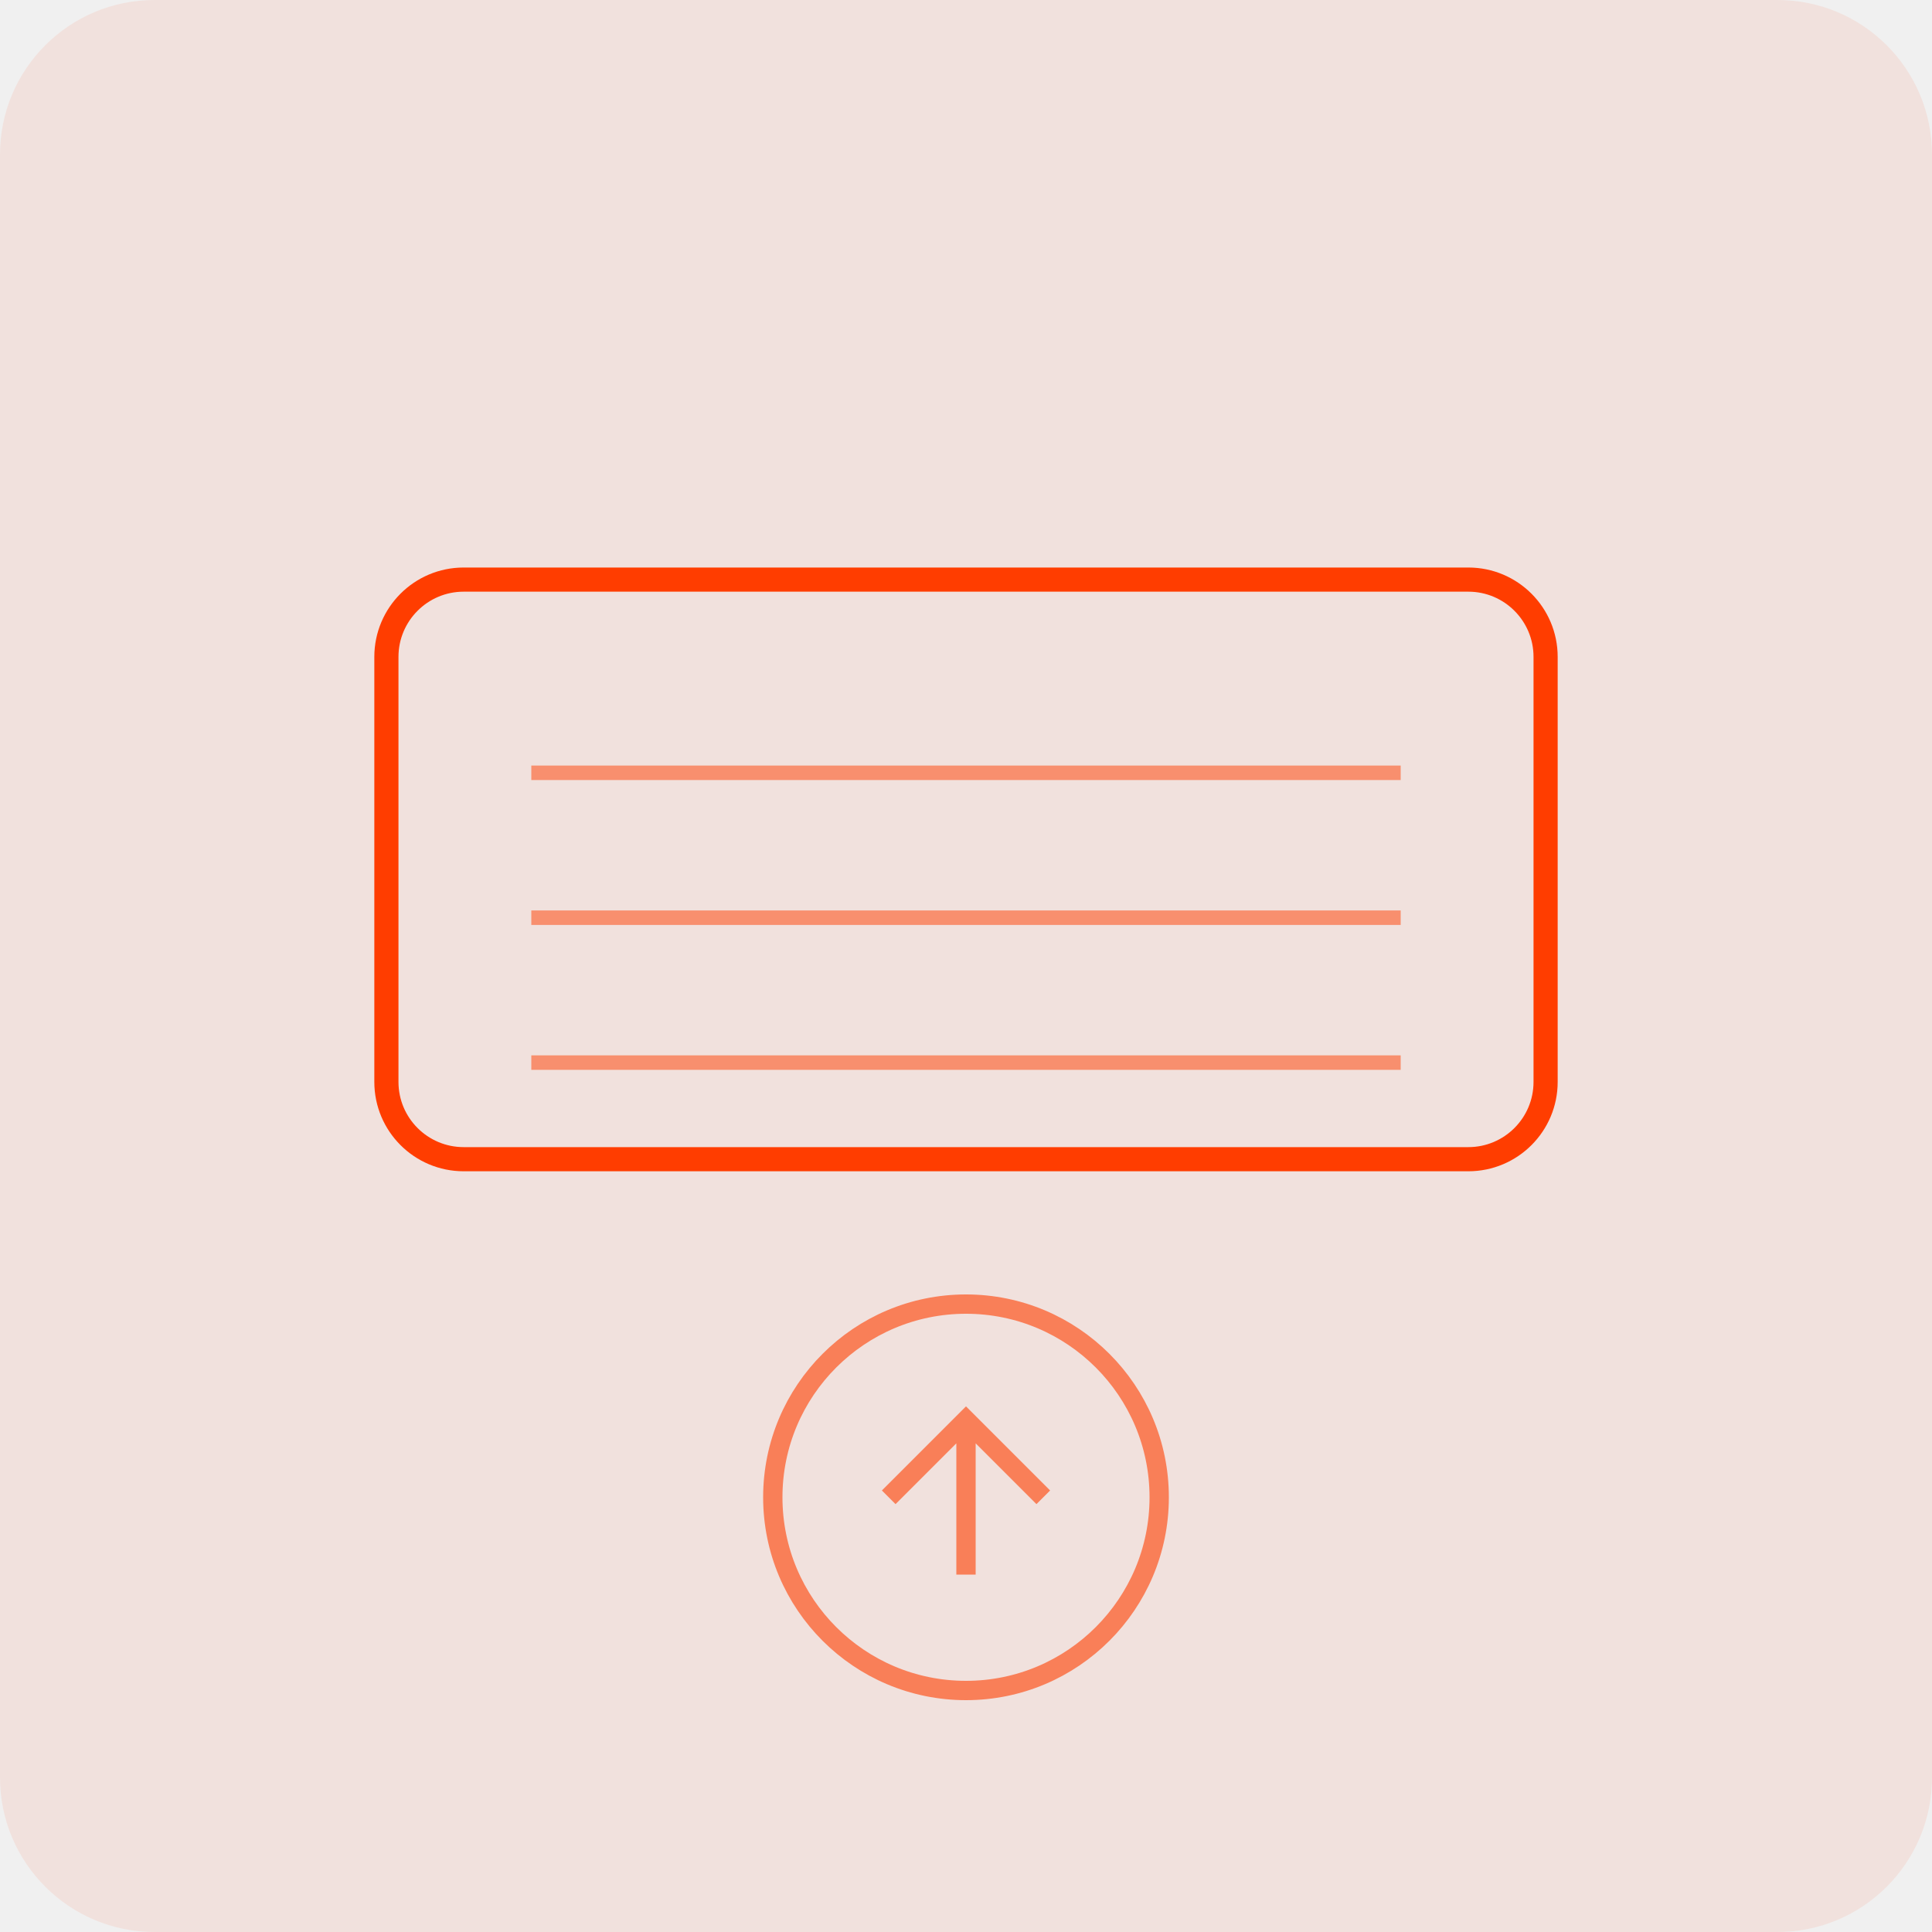
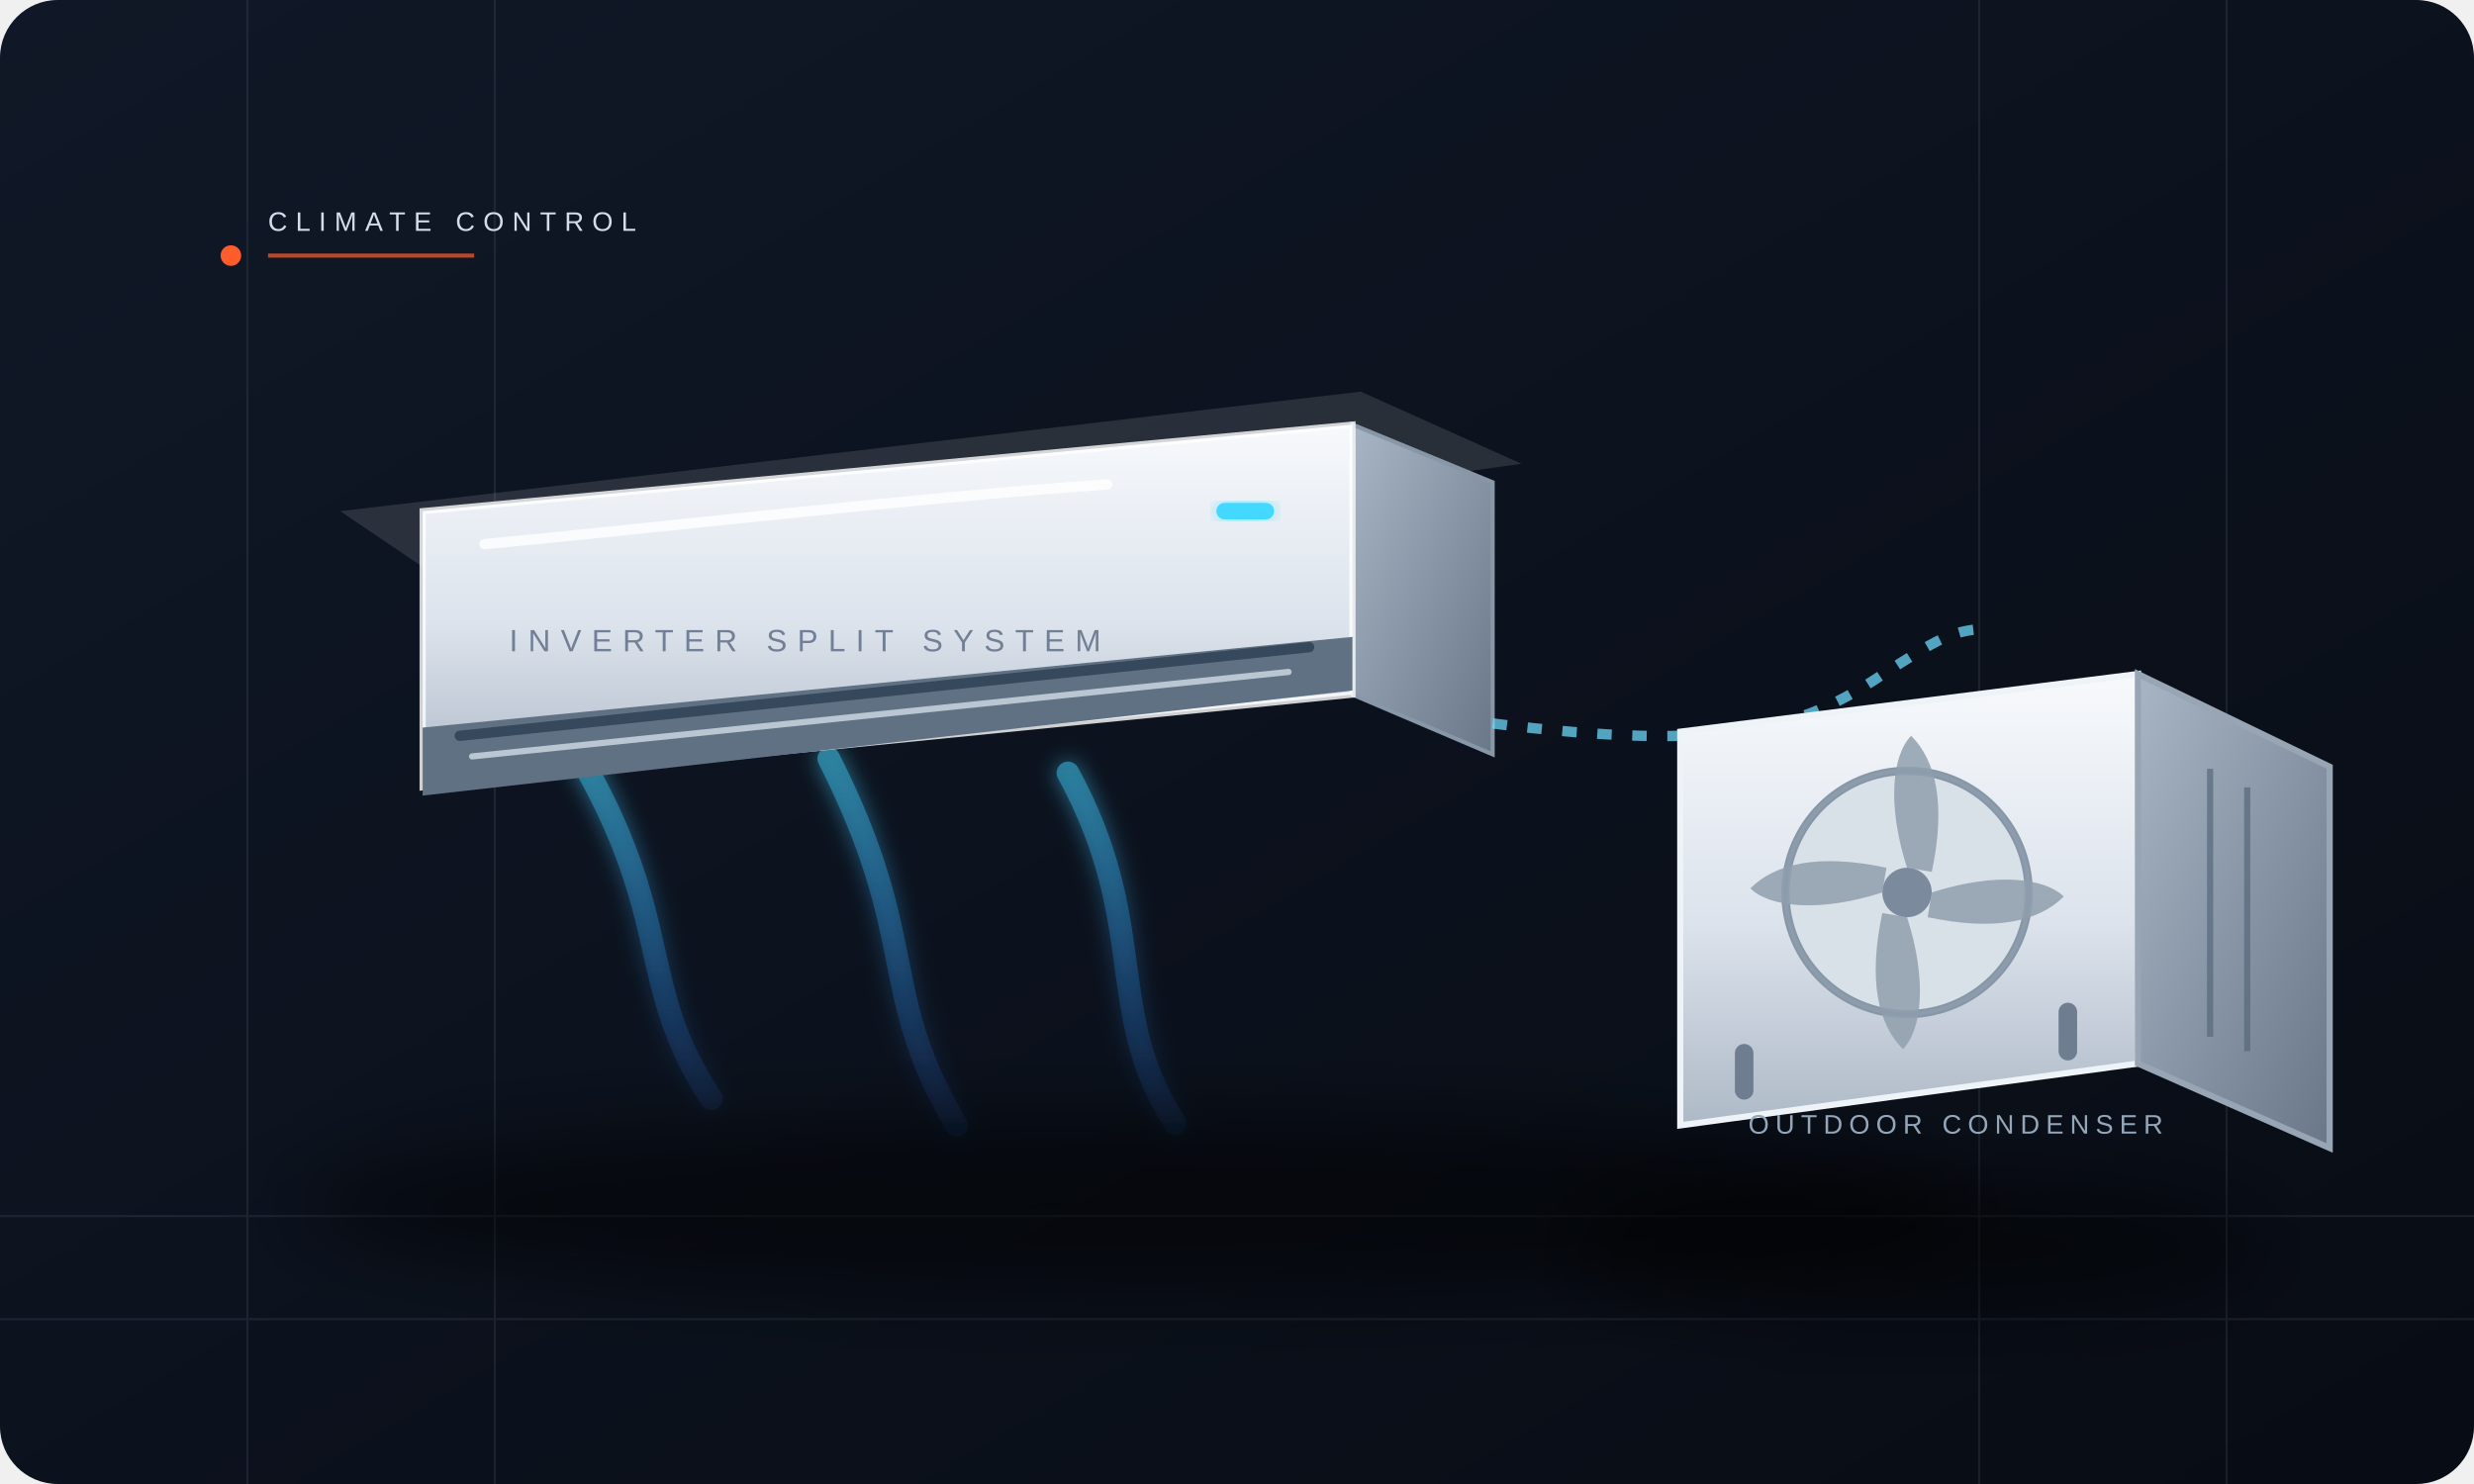
- <svg xmlns="http://www.w3.org/2000/svg" viewBox="0 0 200 200" fill="none">
-   <rect width="200" height="200" rx="16" fill="rgba(255,61,0,0.08)" />
-   <rect x="40" y="60" width="120" height="60" rx="8" stroke="#ff3d00" stroke-width="2.5" fill="none" />
-   <line x1="55" y1="80" x2="145" y2="80" stroke="#ff3d00" stroke-width="1.5" opacity="0.5" />
-   <line x1="55" y1="95" x2="145" y2="95" stroke="#ff3d00" stroke-width="1.5" opacity="0.5" />
-   <line x1="55" y1="110" x2="145" y2="110" stroke="#ff3d00" stroke-width="1.5" opacity="0.5" />
-   <circle cx="100" cy="155" r="20" stroke="#ff3d00" stroke-width="2" fill="none" opacity="0.6" />
-   <path d="M92 155 L100 147 L108 155 M100 147 V163" stroke="#ff3d00" stroke-width="2" fill="none" opacity="0.6" />
+ <svg xmlns="http://www.w3.org/2000/svg" viewBox="0 0 1200 720" role="img" aria-labelledby="title desc">
+   <defs>
+     <linearGradient id="bg" x1="0" y1="0" x2="1" y2="1">
+       <stop stop-color="#101827" />
+       <stop offset="1" stop-color="#080c14" />
+     </linearGradient>
+     <linearGradient id="front" x1="0" y1="0" x2="0" y2="1">
+       <stop stop-color="#f7f9fc" />
+       <stop offset=".55" stop-color="#dce3ec" />
+       <stop offset="1" stop-color="#aeb9c7" />
+     </linearGradient>
+     <linearGradient id="side" x1="0" y1="0" x2="1" y2="1">
+       <stop stop-color="#a8b5c4" />
+       <stop offset="1" stop-color="#697789" />
+     </linearGradient>
+     <linearGradient id="metal" x1="0" y1="0" x2="1" y2="1">
+       <stop stop-color="#dce4ec" />
+       <stop offset="1" stop-color="#78889a" />
+     </linearGradient>
+     <linearGradient id="air" x1="0" y1="0" x2="0" y2="1">
+       <stop stop-color="#45d7ff" stop-opacity=".85" />
+       <stop offset="1" stop-color="#287bff" stop-opacity=".08" />
+     </linearGradient>
+     <filter id="shadow" x="-.2" y="-.3" width="1.4" height="1.7">
+       <feGaussianBlur stdDeviation="18" />
+     </filter>
+     <filter id="glow">
+       <feGaussianBlur stdDeviation="5" result="blur" />
+       <feMerge>
+         <feMergeNode in="blur" />
+         <feMergeNode in="SourceGraphic" />
+       </feMerge>
+     </filter>
+   </defs>
+   <rect width="1200" height="720" rx="28" fill="url(#bg)" />
+   <g opacity=".12" stroke="#96a8bd">
+     <path d="M0 590H1200M0 640H1200M120 0V720M240 0V720M960 0V720M1080 0V720" />
+   </g>
+   <ellipse cx="550" cy="585" rx="405" ry="45" fill="#000" opacity=".5" filter="url(#shadow)" />
+   <ellipse cx="930" cy="605" rx="170" ry="34" fill="#000" opacity=".5" filter="url(#shadow)" />
+   <path d="M280 365c48 82 28 112 65 168m57-165c45 89 23 112 62 178m54-171c40 73 17 116 52 170" fill="none" stroke="url(#air)" stroke-width="11" stroke-linecap="round" opacity=".62" filter="url(#glow)" />
+   <path d="M165 248 660 190l78 35-502 71z" fill="#fff" opacity=".12" />
+   <path d="m656 206 68 28v132l-68-29z" fill="url(#side)" stroke="#8897a7" stroke-width="2" />
+   <path d="m205 248 451-42v131l-451 45z" fill="url(#front)" stroke="#fff" stroke-opacity=".8" stroke-width="3" />
+   <path d="m205 353 451-44v26l-451 51z" fill="#607184" />
+   <path d="m223 357 412-43" stroke="#36485b" stroke-width="5" stroke-linecap="round" />
+   <path d="m229 367 396-41" stroke="#d9e3ed" stroke-width="3" stroke-linecap="round" opacity=".75" />
+   <rect x="590" y="244" width="28" height="8" rx="4" fill="#42d8ff" filter="url(#glow)" />
+   <path d="M235 264c85-8 204-22 302-29" stroke="#fff" stroke-width="5" stroke-linecap="round" opacity=".8" />
+   <text x="247" y="316" font-family="Arial,sans-serif" font-size="15" letter-spacing="5" fill="#718096">INVERTER SPLIT SYSTEM</text>
+   <path d="M724 351c112 14 149 3 188-23 28-18 35-23 55-23" fill="none" stroke="#6edcff" stroke-width="5" stroke-dasharray="7 10" opacity=".72" />
+   <path d="m815 355 222-28 93 45-228 36z" fill="#bac5d0" />
+   <path d="m815 355 222-28v189l-222 30z" fill="url(#front)" stroke="#edf3f7" stroke-width="3" />
+   <path d="m1037 327 93 45v185l-93-41z" fill="url(#side)" stroke="#97a5b4" stroke-width="3" />
+   <circle cx="925" cy="433" r="59" fill="#d8e0e8" stroke="#8696a7" stroke-width="4" />
+   <circle cx="925" cy="433" r="12" fill="#7b8b9d" />
+   <g fill="#91a0ae" opacity=".86">
+     <path d="M925 421c-10-31-7-55 2-64 12 12 17 33 10 66z" />
+     <path d="M937 433c31-10 55-7 64 2-12 12-33 17-66 10z" />
+     <path d="M925 445c10 31 7 55-2 64-12-12-17-33-10-66z" />
+     <path d="M913 433c-31 10-55 7-64-2 12-12 33-17 66-10z" />
+   </g>
+   <circle cx="925" cy="433" r="59" fill="none" stroke="#8d9cad" stroke-width="2" />
+   <path d="M846 511v18m157-38v19" stroke="#6e7e90" stroke-width="9" stroke-linecap="round" />
+   <path d="M1072 373v130m18-121v128" stroke="#56687b" stroke-width="3" opacity=".7" />
+   <text x="848" y="550" font-family="Arial,sans-serif" font-size="13" letter-spacing="3" fill="#94a6ba">OUTDOOR CONDENSER</text>
+   <circle cx="112" cy="124" r="5" fill="#ff5c2b" />
+   <path d="M130 124h100" stroke="#ff5c2b" stroke-width="2" opacity=".7" />
+   <text x="130" y="112" font-family="Arial,sans-serif" font-size="13" letter-spacing="4" fill="#d4deea">CLIMATE CONTROL</text>
</svg>
